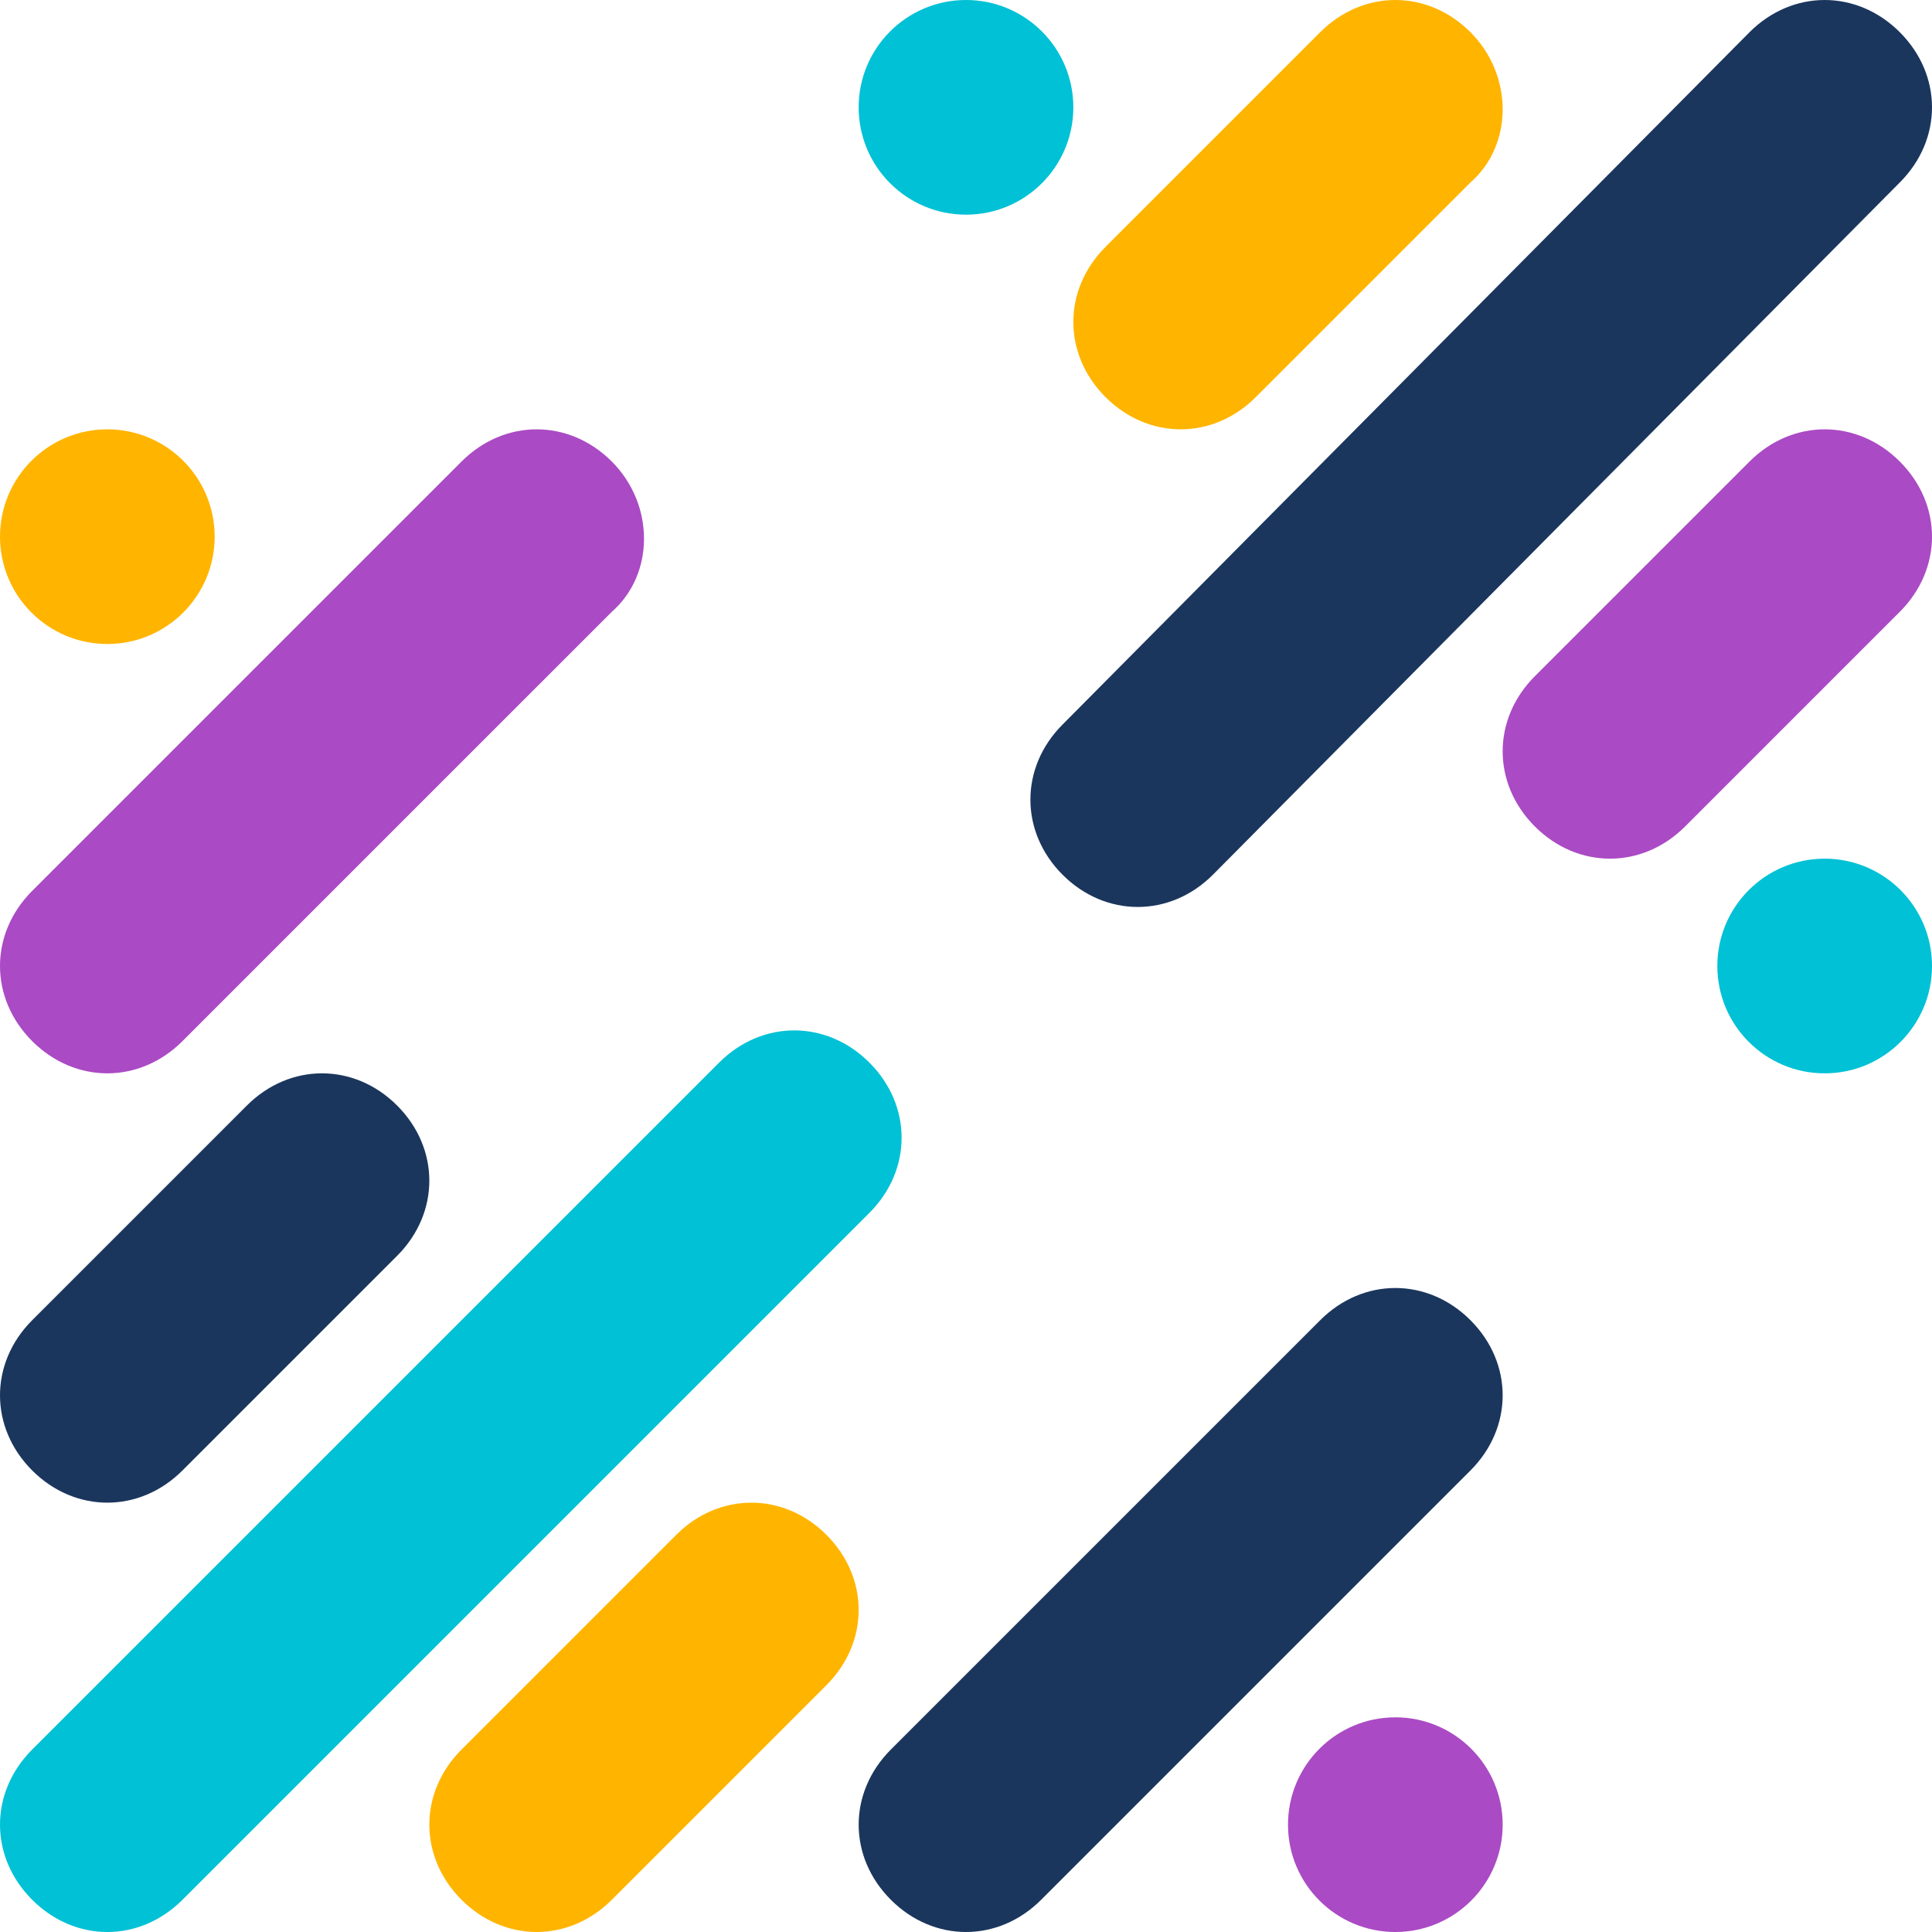
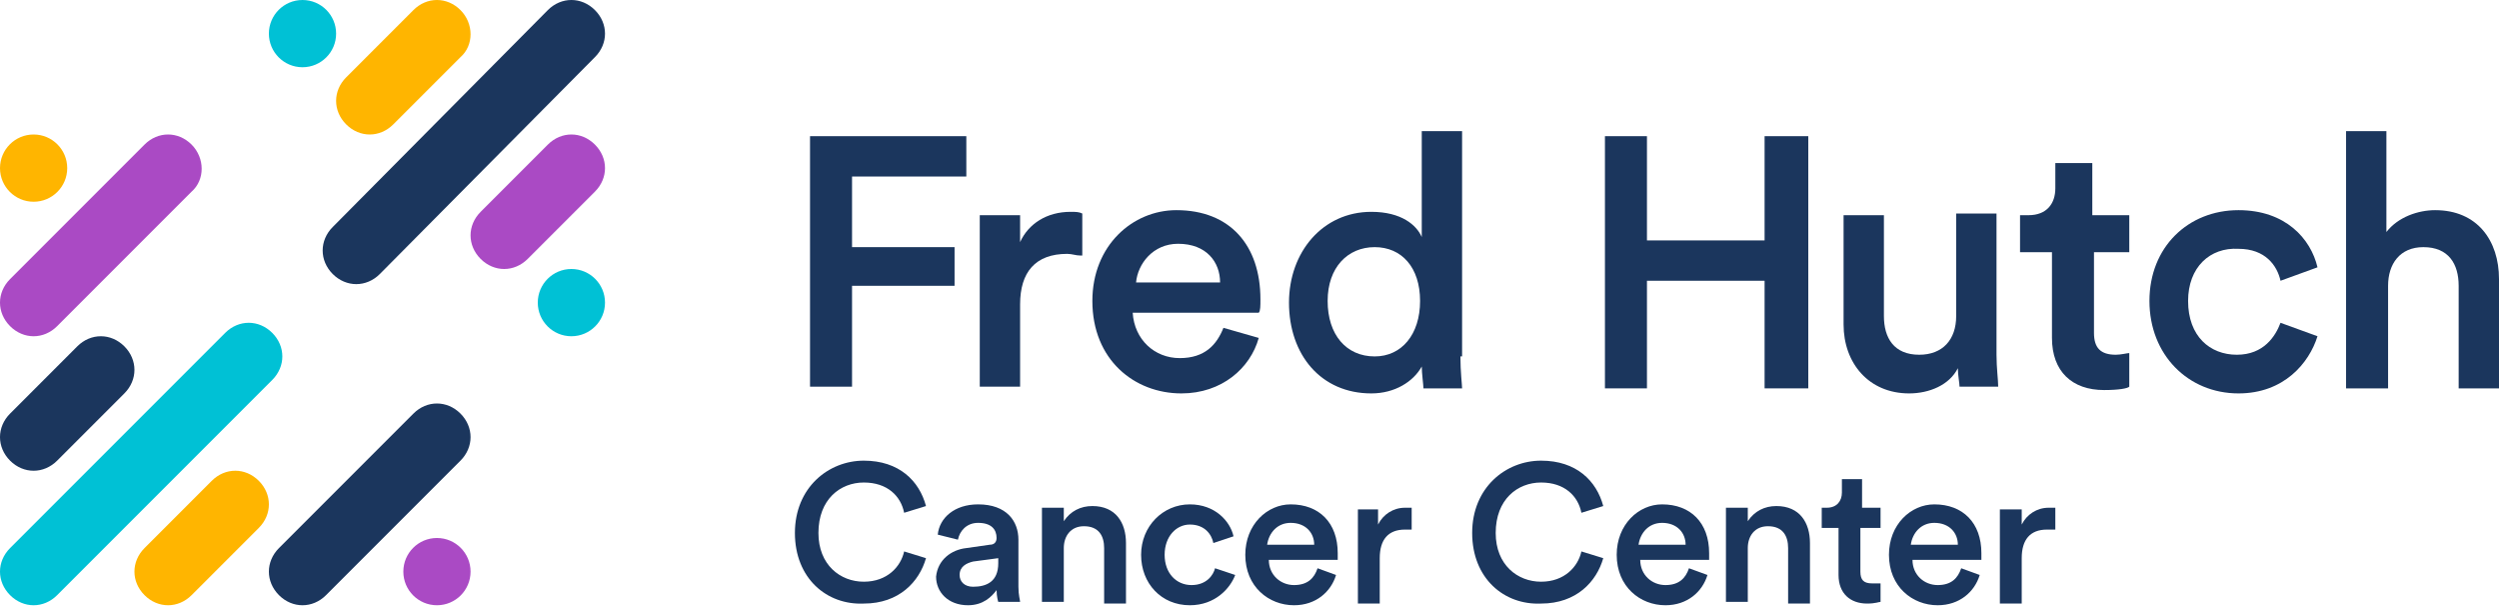
- <svg xmlns="http://www.w3.org/2000/svg" enable-background="new 0 0 36 36" viewBox="0 0 36 36">
+ <svg xmlns="http://www.w3.org/2000/svg" enable-background="new 0 0 148.7 36" viewBox="0 0 148.7 36">
+   <g fill="#1b365d">
+     <path d="m48.2 23.1v-15h9.3v2.4h-6.8v4.2h6.1v2.3h-6.1v6h-2.5z" />
+     <path d="m64.3 15.2c-.3 0-.5-.1-.8-.1-1.9 0-2.8 1.1-2.8 3v4.9h-2.4v-10.2h2.4v1.6c.5-1.1 1.6-1.8 3-1.8.3 0 .5 0 .7.1v2.5z" />
+     <path d="m74.9 20.1c-.5 1.8-2.2 3.3-4.6 3.3-2.8 0-5.3-2-5.3-5.5 0-3.3 2.4-5.4 5-5.4 3.2 0 5 2.1 5 5.3 0 .4 0 .7-.1.8h-7.5c.1 1.6 1.3 2.7 2.8 2.7s2.2-.8 2.6-1.8zm-2.3-3.3c0-1.2-.8-2.3-2.5-2.3-1.5 0-2.4 1.2-2.5 2.3z" />
+     <path d="m86.9 21.2c0 .9.1 1.7.1 1.9h-2.3c0-.2-.1-.9-.1-1.3-.5.9-1.6 1.6-3 1.6-3 0-4.9-2.3-4.9-5.4 0-3 2-5.4 4.9-5.4 1.8 0 2.7.8 3 1.5v-6.3h2.4v13.4zm-5.1 0c1.6 0 2.7-1.3 2.7-3.3s-1.1-3.2-2.7-3.2-2.8 1.2-2.8 3.2 1.1 3.3 2.8 3.3z" />
+     <path d="m105 23.1v-6.4h-7v6.4h-2.5v-15h2.5v6.2h7v-6.2h2.6v15z" />
+     <path d="m113.6 23.4c-2.4 0-3.9-1.8-3.9-4.1v-6.5h2.4v6c0 1.3.6 2.3 2.1 2.3 1.4 0 2.2-.9 2.2-2.3v-6.1h2.4v8.4c0 .8.1 1.5.1 1.9h-2.3c0-.2-.1-.7-.1-1.1-.5 1-1.7 1.5-2.9 1.5z" />
+     <path d="m124.6 12.8h2.1v2.2h-2.1v4.8c0 .9.4 1.3 1.3 1.3.3 0 .7-.1.8-.1v2c-.1.1-.6.2-1.5.2-1.9 0-3.1-1.1-3.1-3.1v-5.1h-1.9v-2.2h.5c1.1 0 1.6-.7 1.6-1.6v-1.5h2.2v3.1z" />
+     <path d="m130.2 17.9c0 2.1 1.3 3.2 2.9 3.2s2.3-1.1 2.6-1.9l2.2.8c-.5 1.6-2 3.4-4.7 3.4-3 0-5.3-2.3-5.3-5.5s2.3-5.4 5.3-5.4c2.8 0 4.3 1.7 4.7 3.4l-2.2.8c-.2-.9-.9-1.9-2.5-1.9-1.7-.1-3 1.1-3 3.1z" />
+     <path d="m142 23.1h-2.4v-15.3h2.4v6c.7-.9 1.9-1.3 2.9-1.3 2.5 0 3.8 1.8 3.8 4.1v6.5h-2.4v-6.1c0-1.3-.6-2.3-2.1-2.3-1.4 0-2.1 1-2.1 2.3v6.1z" />
+     <path d="m47.3 31.7c0-2.7 2-4.3 4.1-4.3s3.3 1.2 3.7 2.7l-1.3.4c-.2-1-1-1.8-2.4-1.8s-2.7 1-2.7 3c0 1.9 1.3 2.9 2.7 2.9s2.2-.9 2.4-1.8l1.3.4c-.4 1.4-1.6 2.7-3.7 2.7-2.2.1-4.1-1.5-4.1-4.2z" />
+     <path d="m57.5 32.6 1.4-.2c.3 0 .4-.2.4-.4 0-.5-.3-.9-1.1-.9-.7 0-1.1.5-1.2 1l-1.2-.3c.1-1 1-1.8 2.4-1.8 1.7 0 2.4 1 2.4 2.1v2.8c0 .5.1.8.1.9h-1.3s-.1-.3-.1-.7c-.3.4-.8.9-1.7.9-1.2 0-1.9-.8-1.9-1.7.1-1 .9-1.6 1.8-1.7zm1.9.9v-.3l-1.5.2c-.4.1-.8.3-.8.8 0 .4.3.7.8.7.8 0 1.5-.3 1.5-1.4z" />
+     <path d="m63.4 35.8h-1.4v-5.6h1.3v.8c.4-.6 1-.9 1.7-.9 1.4 0 2 1 2 2.2v3.6h-1.3v-3.3c0-.7-.3-1.3-1.2-1.3-.8 0-1.2.6-1.2 1.3v3.2z" />
+     <path d="m69.3 33c0 1.1.7 1.8 1.6 1.8s1.3-.6 1.4-1l1.2.4c-.3.8-1.2 1.8-2.7 1.8-1.7 0-2.9-1.3-2.9-3s1.3-3 2.9-3c1.5 0 2.4 1 2.6 1.9l-1.2.4c-.1-.5-.5-1.1-1.4-1.1-.8 0-1.5.7-1.5 1.8z" />
+     <path d="m79.5 34.2c-.3 1-1.2 1.8-2.5 1.8-1.5 0-2.9-1.1-2.9-3 0-1.8 1.3-3 2.7-3 1.7 0 2.8 1.1 2.8 2.9v.4h-4.1c0 .9.7 1.5 1.5 1.5s1.2-.4 1.4-1zm-1.3-1.8c0-.7-.5-1.3-1.4-1.3-.8 0-1.3.6-1.4 1.3z" />
+     <path d="m84 31.5c-.2 0-.3 0-.4 0-1 0-1.5.6-1.5 1.7v2.7h-1.3v-5.6h1.2v.9c.3-.6.9-1 1.6-1h.4z" />
+     <path d="m87.6 31.7c0-2.7 2-4.3 4.1-4.3s3.3 1.2 3.7 2.7l-1.3.4c-.2-1-1-1.8-2.4-1.8s-2.7 1-2.7 3c0 1.9 1.3 2.9 2.7 2.9s2.2-.9 2.4-1.8l1.3.4c-.4 1.4-1.6 2.7-3.7 2.7-2.2.1-4.1-1.5-4.1-4.2z" />
+     <path d="m101.6 34.2c-.3 1-1.2 1.8-2.5 1.8-1.5 0-2.9-1.1-2.9-3 0-1.8 1.3-3 2.7-3 1.7 0 2.8 1.1 2.8 2.9v.4h-4.1c0 .9.7 1.5 1.5 1.5s1.2-.4 1.4-1zm-1.3-1.8c0-.7-.5-1.3-1.4-1.3-.8 0-1.3.6-1.4 1.3z" />
+     <path d="m104 35.8h-1.3v-5.6h1.3v.8c.4-.6 1-.9 1.7-.9 1.4 0 2 1 2 2.2v3.6h-1.3v-3.3c0-.7-.3-1.3-1.2-1.3-.8 0-1.2.6-1.2 1.3z" />
+     <path d="m110.7 30.2h1.2v1.2h-1.2v2.6c0 .5.2.7.7.7h.5v1.1c-.1 0-.3.1-.8.1-1 0-1.7-.6-1.7-1.7v-2.8h-1v-1.2h.3c.6 0 .9-.4.9-.9v-.8h1.2v1.7z" />
+     <path d="m117.8 34.2c-.3 1-1.2 1.8-2.5 1.8-1.5 0-2.9-1.1-2.9-3 0-1.8 1.3-3 2.7-3 1.7 0 2.8 1.1 2.8 2.9v.4h-4.1c0 .9.7 1.5 1.5 1.5s1.2-.4 1.4-1zm-1.3-1.8c0-.7-.5-1.3-1.4-1.3-.8 0-1.3.6-1.4 1.3z" />
+     <path d="m122.2 31.5c-.2 0-.3 0-.4 0-1 0-1.5.6-1.5 1.7v2.7h-1.3v-5.6h1.3v.9c.3-.6.9-1 1.6-1h.4v1.3z" />
+   </g>
  <path d="m27.4 3.4-4 4c-.8.8-2 .8-2.8 0s-.8-2 0-2.8l4-4c.8-.8 2-.8 2.8 0s.8 2.1 0 2.8z" fill="#ffb500" />
  <path d="m35.4 11.4-4 4c-.8.8-2 .8-2.8 0s-.8-2 0-2.8l4-4c.8-.8 2-.8 2.8 0s.8 2 0 2.8z" fill="#aa4ac4" />
  <path d="m35.4 3.4-12.8 12.9c-.8.8-2 .8-2.8 0s-.8-2 0-2.8l12.8-12.9c.8-.8 2-.8 2.8 0s.8 2 0 2.8z" fill="#1b365d" />
  <path d="m11.4 11.4-8 8c-.8.8-2 .8-2.8 0-.8-.8-.8-2 0-2.8l8-8c.8-.8 2-.8 2.8 0s.8 2.1 0 2.8z" fill="#aa4ac4" />
  <path d="m27.4 27.4-8 8c-.8.8-2 .8-2.8 0s-.8-2 0-2.8l8-8c.8-.8 2-.8 2.8 0s.8 2 0 2.8z" fill="#1b365d" />
  <path d="m16.2 22.6-12.8 12.8c-.8.8-2 .8-2.8 0-.8-.8-.8-2 0-2.8l12.8-12.8c.8-.8 2-.8 2.8 0s.8 2 0 2.8z" fill="#00c1d5" />
  <circle cx="2" cy="10" fill="#ffb500" r="2" />
  <circle cx="18" cy="2" fill="#00c1d5" r="2" />
  <circle cx="34" cy="18" fill="#00c1d5" r="2" />
  <circle cx="26" cy="34" fill="#aa4ac4" r="2" />
  <path d="m7.4 23.4-4 4c-.8.8-2 .8-2.8 0-.8-.8-.8-2 0-2.8l4-4c.8-.8 2-.8 2.8 0s.8 2 0 2.8z" fill="#1b365d" />
  <path d="m15.4 31.4-4 4c-.8.8-2 .8-2.8 0s-.8-2 0-2.8l4-4c.8-.8 2-.8 2.8 0s.8 2 0 2.8z" fill="#ffb500" />
</svg>
